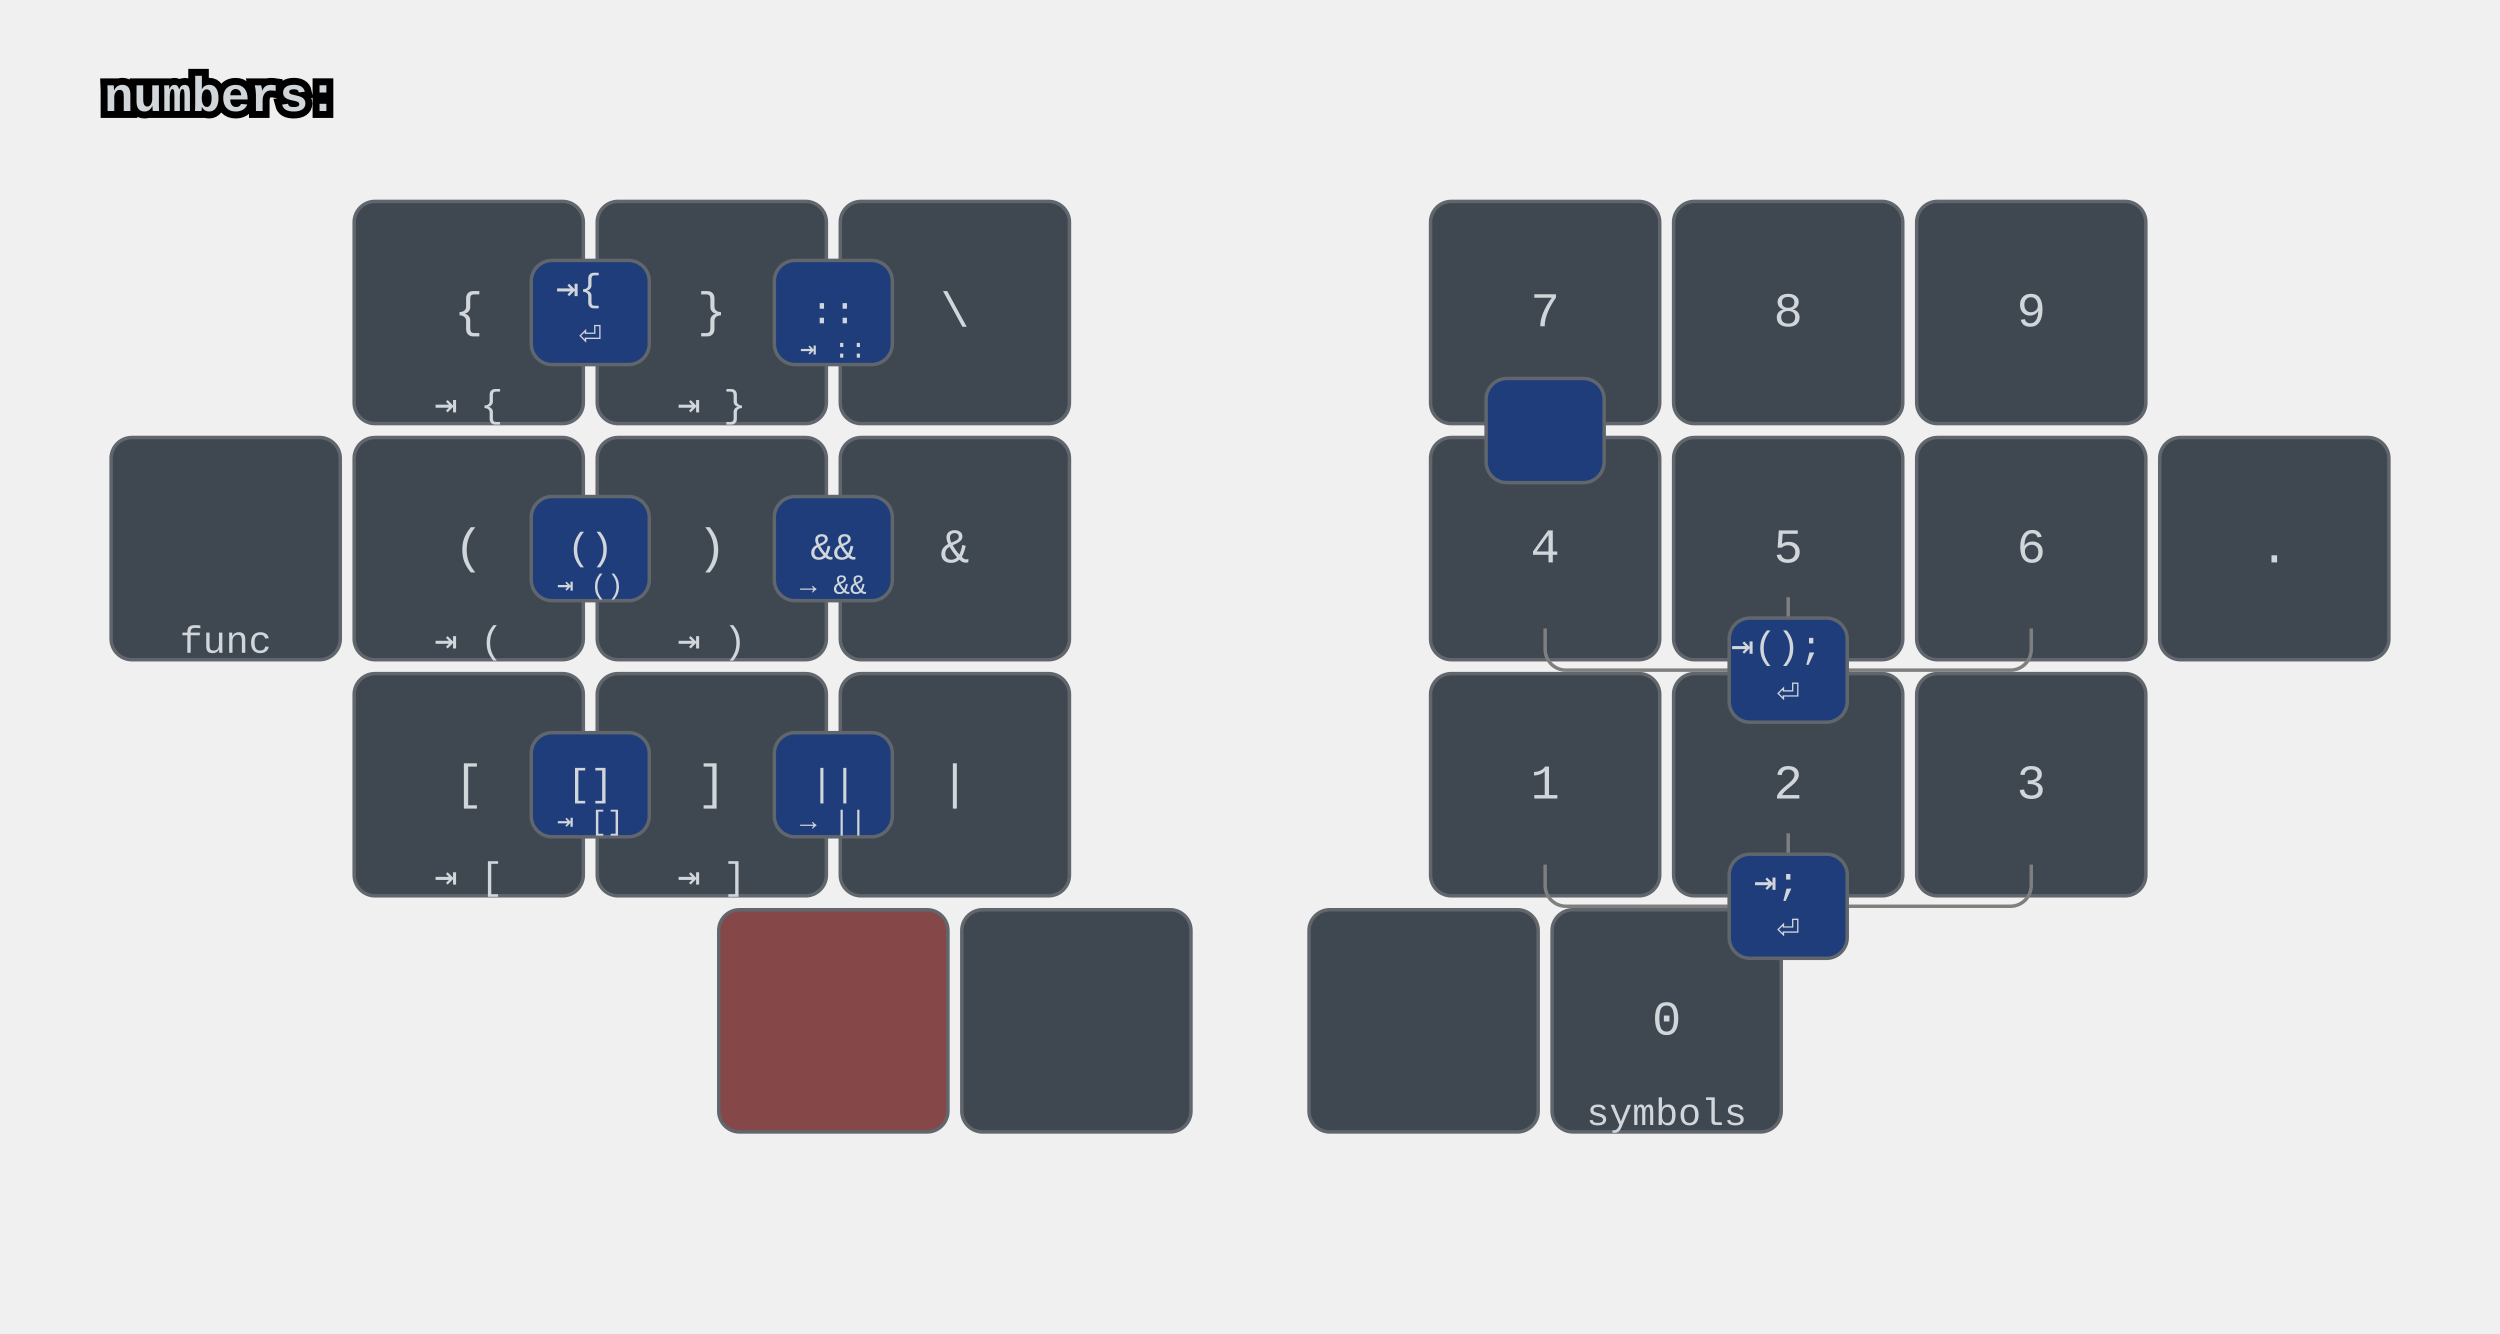
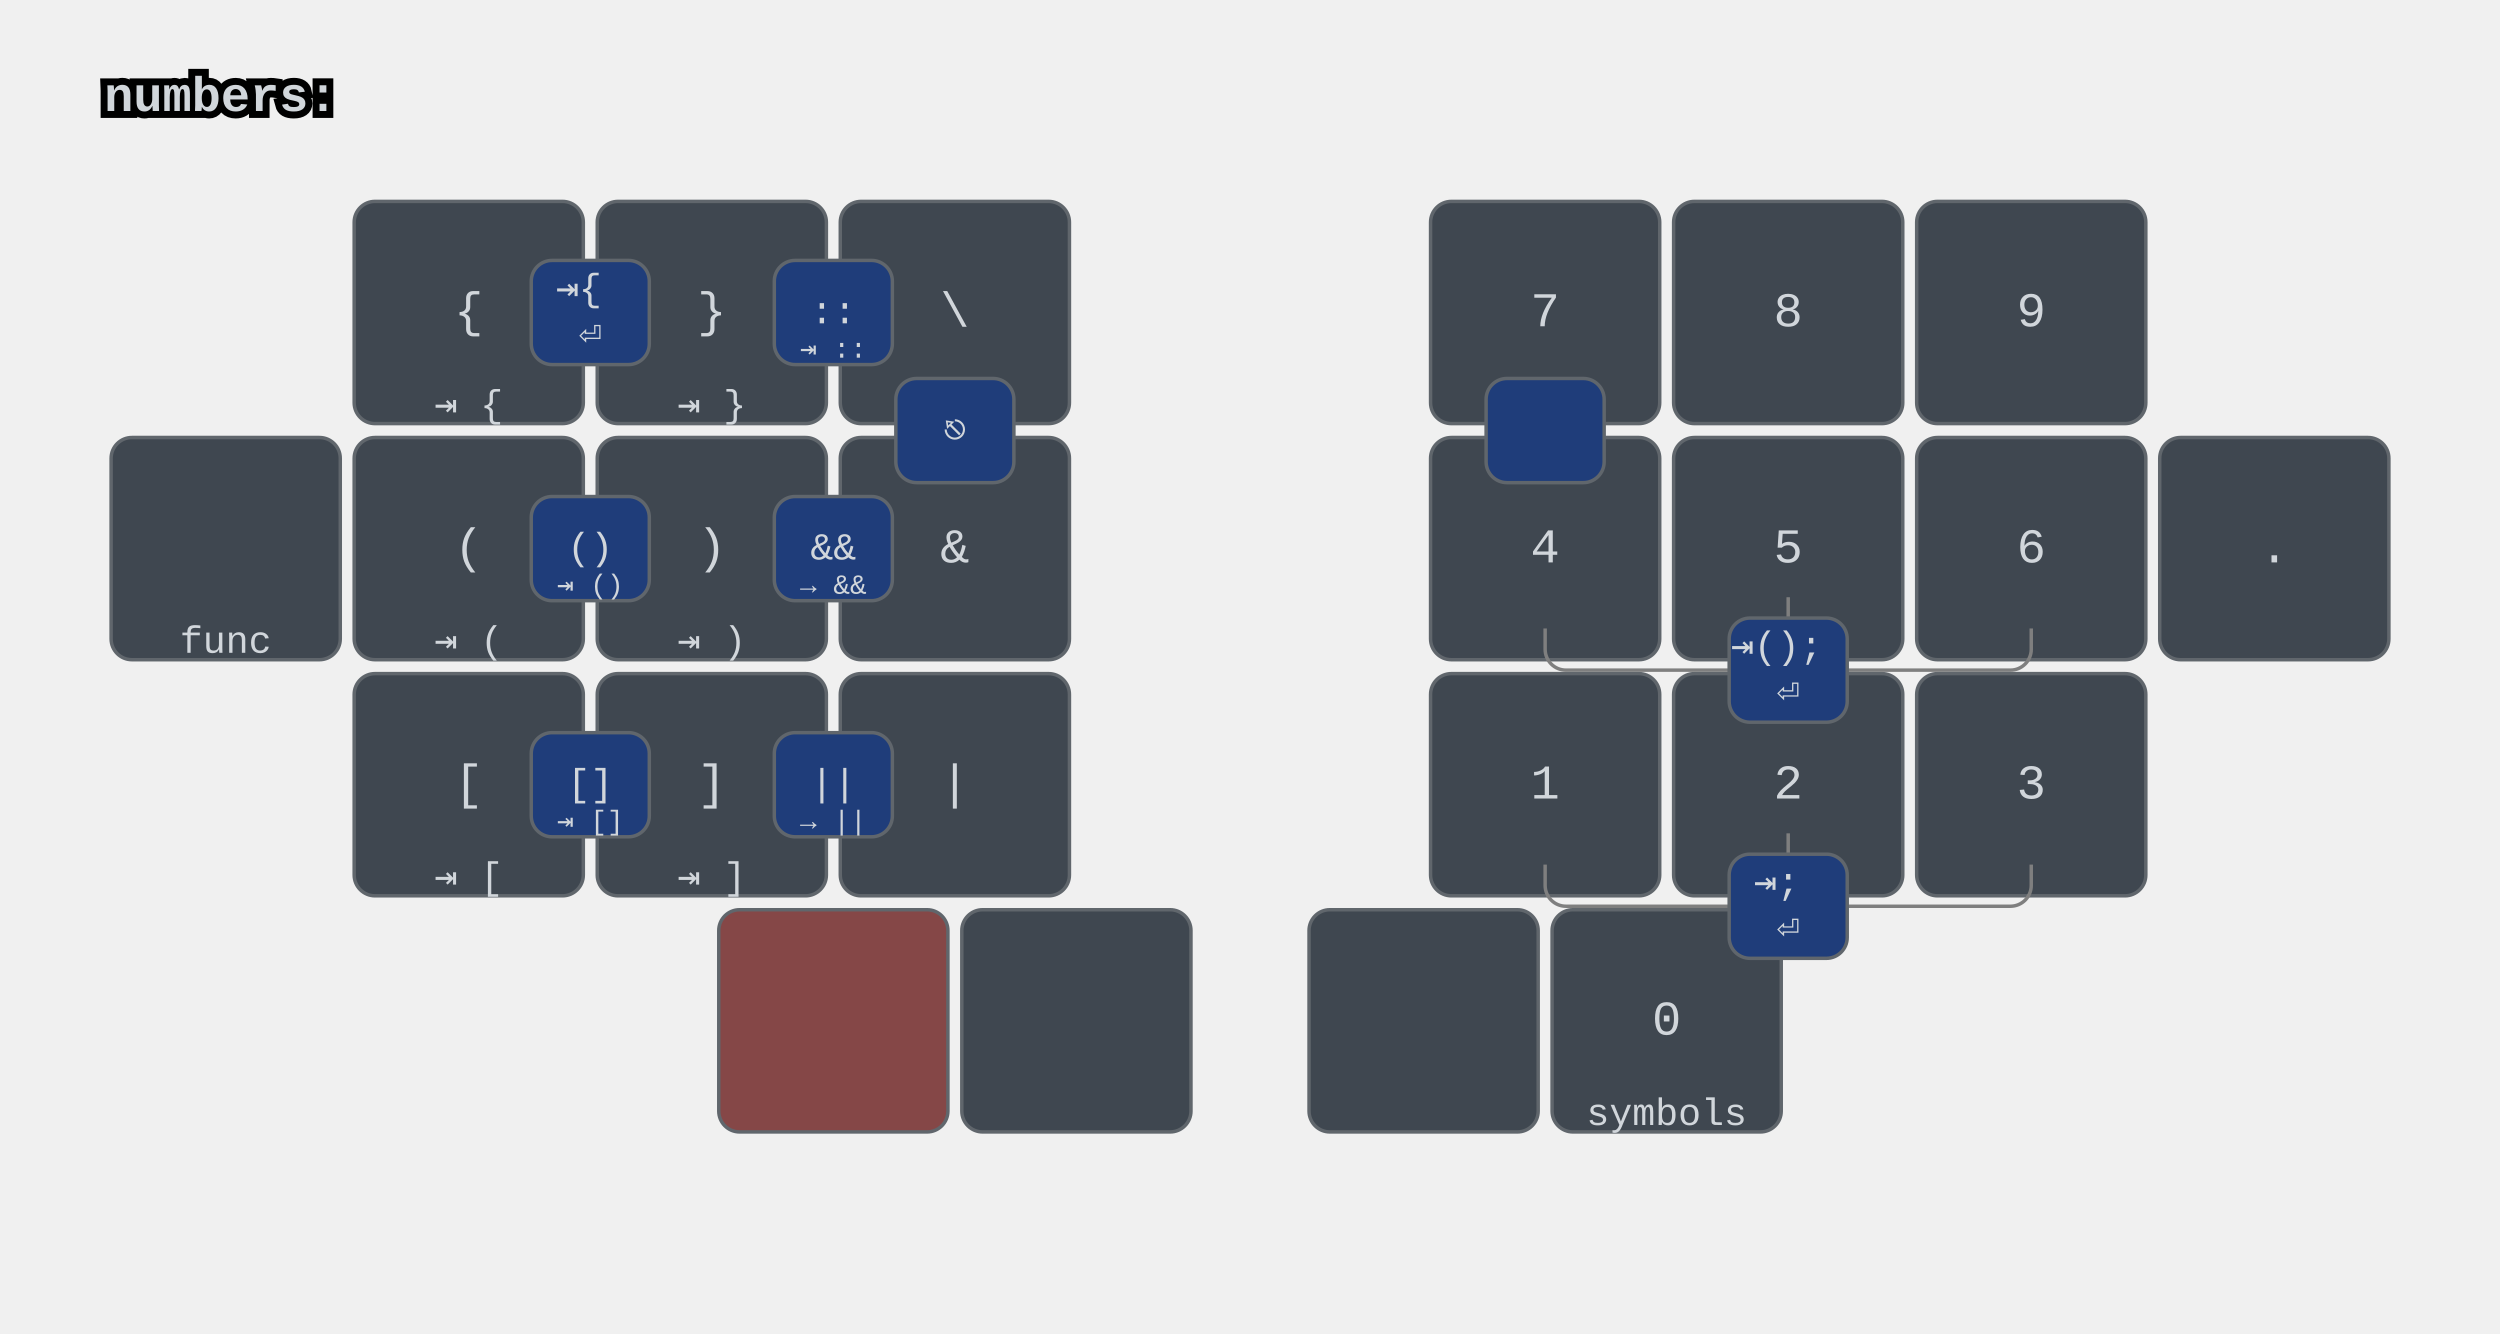
<svg xmlns="http://www.w3.org/2000/svg" xmlns:xlink="http://www.w3.org/1999/xlink" width="720" height="384" viewBox="0 0 720 384" class="keymap">
  <defs>/* start glyphs */
<svg id="mdi:apple-keyboard-command">
      <svg id="mdi-apple-keyboard-command" viewBox="0 0 24 24">
        <path d="M6,2A4,4 0 0,1 10,6V8H14V6A4,4 0 0,1 18,2A4,4 0 0,1 22,6A4,4 0 0,1 18,10H16V14H18A4,4 0 0,1 22,18A4,4 0 0,1 18,22A4,4 0 0,1 14,18V16H10V18A4,4 0 0,1 6,22A4,4 0 0,1 2,18A4,4 0 0,1 6,14H8V10H6A4,4 0 0,1 2,6A4,4 0 0,1 6,2M16,18A2,2 0 0,0 18,20A2,2 0 0,0 20,18A2,2 0 0,0 18,16H16V18M14,10H10V14H14V10M6,16A2,2 0 0,0 4,18A2,2 0 0,0 6,20A2,2 0 0,0 8,18V16H6M8,6A2,2 0 0,0 6,4A2,2 0 0,0 4,6A2,2 0 0,0 6,8H8V6M18,8A2,2 0 0,0 20,6A2,2 0 0,0 18,4A2,2 0 0,0 16,6V8H18Z" />
      </svg>
    </svg>
    <svg id="mdi:apple-keyboard-control">
      <svg id="mdi-apple-keyboard-control" viewBox="0 0 24 24">
        <path d="M19.78,11.78L18.36,13.19L12,6.83L5.64,13.19L4.22,11.78L12,4L19.78,11.78Z" />
      </svg>
    </svg>
    <svg id="mdi:apple-keyboard-option">
      <svg id="mdi-apple-keyboard-option" viewBox="0 0 24 24">
        <path d="M3,4H9.11L16.15,18H21V20H14.88L7.84,6H3V4M14,4H21V6H14V4Z" />
      </svg>
    </svg>
    <svg id="mdi:apple-keyboard-shift">
      <svg id="mdi-apple-keyboard-shift" viewBox="0 0 24 24">
        <path d="M15,18V12H17.17L12,6.83L6.83,12H9V18H15M12,4L22,14H17V20H7V14H2L12,4Z" />
      </svg>
    </svg>
    <svg id="mdi:arrow-down">
      <svg id="mdi-arrow-down" viewBox="0 0 24 24">
        <path d="M11,4H13V16L18.5,10.5L19.92,11.92L12,19.84L4.08,11.92L5.5,10.5L11,16V4Z" />
      </svg>
    </svg>
    <svg id="mdi:arrow-down-bold-outline">
      <svg id="mdi-arrow-down-bold-outline" viewBox="0 0 24 24">
        <path d="M22,11L12,21L2,11H8V3H16V11H22M12,18L17,13H14V5H10V13H7L12,18Z" />
      </svg>
    </svg>
    <svg id="mdi:arrow-left">
      <svg id="mdi-arrow-left" viewBox="0 0 24 24">
        <path d="M20,11V13H8L13.5,18.5L12.08,19.92L4.16,12L12.08,4.08L13.5,5.5L8,11H20Z" />
      </svg>
    </svg>
    <svg id="mdi:arrow-right">
      <svg id="mdi-arrow-right" viewBox="0 0 24 24">
        <path d="M4,11V13H16L10.5,18.5L11.92,19.92L19.84,12L11.92,4.08L10.5,5.5L16,11H4Z" />
      </svg>
    </svg>
    <svg id="mdi:arrow-up">
      <svg id="mdi-arrow-up" viewBox="0 0 24 24">
        <path d="M13,20H11V8L5.5,13.5L4.08,12.08L12,4.16L19.92,12.08L18.5,13.5L13,8V20Z" />
      </svg>
    </svg>
    <svg id="mdi:arrow-up-bold-outline">
      <svg id="mdi-arrow-up-bold-outline" viewBox="0 0 24 24">
        <path d="M16,13V21H8V13H2L12,3L22,13H16M7,11H10V19H14V11H17L12,6L7,11Z" />
      </svg>
    </svg>
    <svg id="mdi:backspace-outline">
      <svg id="mdi-backspace-outline" viewBox="0 0 24 24">
        <path d="M19,15.59L17.59,17L14,13.41L10.41,17L9,15.59L12.59,12L9,8.41L10.41,7L14,10.59L17.59,7L19,8.41L15.41,12L19,15.59M22,3A2,2 0 0,1 24,5V19A2,2 0 0,1 22,21H7C6.31,21 5.77,20.64 5.41,20.11L0,12L5.41,3.88C5.77,3.35 6.31,3 7,3H22M22,5H7L2.28,12L7,19H22V5Z" />
      </svg>
    </svg>
    <svg id="mdi:backspace-reverse-outline">
      <svg id="mdi-backspace-reverse-outline" viewBox="0 0 24 24">
        <path d="M5,15.59L6.41,17L10,13.41L13.59,17L15,15.59L11.41,12L15,8.41L13.59,7L10,10.59L6.41,7L5,8.41L8.59,12L5,15.59M2,3A2,2 0 0,0 0,5V19A2,2 0 0,0 2,21H17C17.69,21 18.23,20.64 18.59,20.11L24,12L18.59,3.88C18.23,3.35 17.69,3 17,3H2M2,5H17L21.72,12L17,19H2V5Z" />
      </svg>
    </svg>
    <svg id="mdi:bluetooth">
      <svg id="mdi-bluetooth" viewBox="0 0 24 24">
        <path d="M14.88,16.29L13,18.17V14.41M13,5.83L14.88,7.71L13,9.58M17.71,7.71L12,2H11V9.58L6.41,5L5,6.41L10.59,12L5,17.58L6.41,19L11,14.41V22H12L17.71,16.29L13.41,12L17.71,7.71Z" />
      </svg>
    </svg>
    <svg id="mdi:bluetooth-off">
      <svg id="mdi-bluetooth-off" viewBox="0 0 24 24">
        <path d="M13,5.83L14.88,7.71L13.28,9.31L14.69,10.72L17.71,7.7L12,2H11V7.03L13,9.03M5.41,4L4,5.41L10.59,12L5,17.59L6.41,19L11,14.41V22H12L16.29,17.71L18.59,20L20,18.59M13,18.17V14.41L14.88,16.29" />
      </svg>
    </svg>
    <svg id="mdi:camera">
      <svg id="mdi-camera" viewBox="0 0 24 24">
        <path d="M4,4H7L9,2H15L17,4H20A2,2 0 0,1 22,6V18A2,2 0 0,1 20,20H4A2,2 0 0,1 2,18V6A2,2 0 0,1 4,4M12,7A5,5 0 0,0 7,12A5,5 0 0,0 12,17A5,5 0 0,0 17,12A5,5 0 0,0 12,7M12,9A3,3 0 0,1 15,12A3,3 0 0,1 12,15A3,3 0 0,1 9,12A3,3 0 0,1 12,9Z" />
      </svg>
    </svg>
    <svg id="mdi:close">
      <svg id="mdi-close" viewBox="0 0 24 24">
        <path d="M19,6.41L17.59,5L12,10.59L6.41,5L5,6.41L10.59,12L5,17.59L6.41,19L12,13.41L17.59,19L19,17.59L13.41,12L19,6.41Z" />
      </svg>
    </svg>
    <svg id="mdi:console">
      <svg id="mdi-console" viewBox="0 0 24 24">
        <path d="M20,19V7H4V19H20M20,3A2,2 0 0,1 22,5V19A2,2 0 0,1 20,21H4A2,2 0 0,1 2,19V5C2,3.89 2.9,3 4,3H20M13,17V15H18V17H13M9.58,13L5.57,9H8.4L11.7,12.3C12.09,12.69 12.09,13.33 11.7,13.72L8.42,17H5.59L9.58,13Z" />
      </svg>
    </svg>
    <svg id="mdi:debug-step-into">
      <svg id="mdi-debug-step-into" viewBox="0 0 24 24">
        <path d="M12,22A2,2 0 0,1 10,20A2,2 0 0,1 12,18A2,2 0 0,1 14,20A2,2 0 0,1 12,22M13,2V13L17.5,8.5L18.92,9.92L12,16.84L5.08,9.92L6.5,8.5L11,13V2H13Z" />
      </svg>
    </svg>
    <svg id="mdi:debug-step-out">
      <svg id="mdi-debug-step-out" viewBox="0 0 24 24">
        <path d="M12,22A2,2 0 0,1 10,20A2,2 0 0,1 12,18A2,2 0 0,1 14,20A2,2 0 0,1 12,22M13,16H11V6L6.5,10.5L5.08,9.08L12,2.16L18.92,9.08L17.5,10.5L13,6V16Z" />
      </svg>
    </svg>
    <svg id="mdi:debug-step-over">
      <svg id="mdi-debug-step-over" viewBox="0 0 24 24">
        <path d="M12,14A2,2 0 0,1 14,16A2,2 0 0,1 12,18A2,2 0 0,1 10,16A2,2 0 0,1 12,14M23.46,8.86L21.87,15.75L15,14.16L18.8,11.78C17.39,9.5 14.87,8 12,8C8.05,8 4.77,10.86 4.12,14.63L2.15,14.28C2.96,9.58 7.06,6 12,6C15.58,6 18.73,7.89 20.5,10.72L23.46,8.86Z" />
      </svg>
    </svg>
    <svg id="mdi:delete">
      <svg id="mdi-delete" viewBox="0 0 24 24">
        <path d="M19,4H15.5L14.5,3H9.5L8.5,4H5V6H19M6,19A2,2 0 0,0 8,21H16A2,2 0 0,0 18,19V7H6V19Z" />
      </svg>
    </svg>
    <svg id="mdi:file-tree">
      <svg id="mdi-file-tree" viewBox="0 0 24 24">
        <path d="M3,3H9V7H3V3M15,10H21V14H15V10M15,17H21V21H15V17M13,13H7V18H13V20H7L5,20V9H7V11H13V13Z" />
      </svg>
    </svg>
    <svg id="mdi:flash">
      <svg id="mdi-flash" viewBox="0 0 24 24">
        <path d="M7,2V13H10V22L17,10H13L17,2H7Z" />
      </svg>
    </svg>
    <svg id="mdi:folder-open">
      <svg id="mdi-folder-open" viewBox="0 0 24 24">
        <path d="M19,20H4C2.89,20 2,19.1 2,18V6C2,4.89 2.89,4 4,4H10L12,6H19A2,2 0 0,1 21,8H21L4,8V18L6.14,10H23.21L20.93,18.5C20.7,19.37 19.92,20 19,20Z" />
      </svg>
    </svg>
    <svg id="mdi:format-horizontal-align-left">
      <svg id="mdi-format-horizontal-align-left" viewBox="0 0 24 24">
        <path d="M11,16V13H21V11H11V8L7,12L11,16M3,20H5V4H3V20Z" />
      </svg>
    </svg>
    <svg id="mdi:format-horizontal-align-right">
      <svg id="mdi-format-horizontal-align-right" viewBox="0 0 24 24">
        <path d="M13,8V11H3V13H13V16L17,12L13,8M19,20H21V4H19V20Z" />
      </svg>
    </svg>
    <svg id="mdi:keyboard-return">
      <svg id="mdi-keyboard-return" viewBox="0 0 24 24">
        <path d="M19,7V11H5.83L9.41,7.41L8,6L2,12L8,18L9.41,16.58L5.83,13H21V7H19Z" />
      </svg>
    </svg>
    <svg id="mdi:keyboard-space">
      <svg id="mdi-keyboard-space" viewBox="0 0 24 24">
        <path d="M3 15H5V19H19V15H21V19C21 20.1 20.1 21 19 21H5C3.9 21 3 20.1 3 19V15Z" />
      </svg>
    </svg>
    <svg id="mdi:microphone">
      <svg id="mdi-microphone" viewBox="0 0 24 24">
        <path d="M12,2A3,3 0 0,1 15,5V11A3,3 0 0,1 12,14A3,3 0 0,1 9,11V5A3,3 0 0,1 12,2M19,11C19,14.53 16.39,17.44 13,17.93V21H11V17.93C7.61,17.44 5,14.53 5,11H7A5,5 0 0,0 12,16A5,5 0 0,0 17,11H19Z" />
      </svg>
    </svg>
    <svg id="mdi:play-pause">
      <svg id="mdi-play-pause" viewBox="0 0 24 24">
        <path d="M3,5V19L11,12M13,19H16V5H13M18,5V19H21V5" />
      </svg>
    </svg>
    <svg id="mdi:repeat">
      <svg id="mdi-repeat" viewBox="0 0 24 24">
        <path d="M17,17H7V14L3,18L7,22V19H19V13H17M7,7H17V10L21,6L17,2V5H5V11H7V7Z" />
      </svg>
    </svg>
    <svg id="mdi:restart">
      <svg id="mdi-restart" viewBox="0 0 24 24">
        <path d="M12,4C14.1,4 16.1,4.8 17.6,6.3C20.7,9.4 20.7,14.5 17.6,17.6C15.8,19.5 13.3,20.2 10.9,19.9L11.4,17.9C13.1,18.1 14.9,17.5 16.2,16.2C18.5,13.9 18.5,10.1 16.2,7.7C15.1,6.6 13.5,6 12,6V10.6L7,5.6L12,0.6V4M6.3,17.6C3.7,15 3.3,11 5.1,7.9L6.6,9.4C5.5,11.6 5.9,14.4 7.8,16.2C8.3,16.7 8.9,17.1 9.6,17.4L9,19.4C8,19 7.1,18.4 6.3,17.6Z" />
      </svg>
    </svg>
    <svg id="mdi:skip-backward">
      <svg id="mdi-skip-backward" viewBox="0 0 24 24">
        <path d="M20,5V19L13,12M6,5V19H4V5M13,5V19L6,12" />
      </svg>
    </svg>
    <svg id="mdi:skip-forward">
      <svg id="mdi-skip-forward" viewBox="0 0 24 24">
        <path d="M4,5V19L11,12M18,5V19H20V5M11,5V19L18,12" />
      </svg>
    </svg>
    <svg id="mdi:volume-high">
      <svg id="mdi-volume-high" viewBox="0 0 24 24">
        <path d="M14,3.23V5.29C16.89,6.15 19,8.83 19,12C19,15.17 16.89,17.84 14,18.7V20.77C18,19.86 21,16.28 21,12C21,7.72 18,4.14 14,3.23M16.5,12C16.5,10.23 15.5,8.71 14,7.97V16C15.5,15.29 16.5,13.76 16.5,12M3,9V15H7L12,20V4L7,9H3Z" />
      </svg>
    </svg>
    <svg id="mdi:volume-medium">
      <svg id="mdi-volume-medium" viewBox="0 0 24 24">
        <path d="M5,9V15H9L14,20V4L9,9M18.5,12C18.5,10.23 17.5,8.71 16,7.97V16C17.5,15.29 18.5,13.76 18.5,12Z" />
      </svg>
    </svg>
  </defs>/* end glyphs */
<style>/* inherit to force styles through use tags */
svg path {
    fill: inherit;
}

/* font and background color specifications */
svg.keymap {
    font-family: SFMono-Regular,Consolas,Liberation Mono,Menlo,monospace;
    font-size: 14px;
    font-kerning: normal;
    text-rendering: optimizeLegibility;
    fill: #24292e;
}

/* default key styling */
rect.key {
    fill: #f6f8fa;
}

rect.key, rect.combo {
    stroke: #c9cccf;
    stroke-width: 1;
}

/* default key side styling, only used is draw_key_sides is set */
rect.side {
    filter: brightness(90%);
}

/* color accent for combo boxes */
rect.combo, rect.combo-separate {
    fill: #cdf;
}

/* color accent for held keys */
rect.held, rect.combo.held {
    fill: #fdd;
}

/* color accent for ghost (optional) keys */
rect.ghost, rect.combo.ghost {
    stroke-dasharray: 4, 4;
    stroke-width: 2;
}

text {
    text-anchor: middle;
    dominant-baseline: middle;
}

/* styling for layer labels */
text.label {
    font-weight: bold;
    text-anchor: start;
    stroke: white;
    stroke-width: 4;
    paint-order: stroke;
}

/* styling for optional footer */
text.footer {
    text-anchor: end;
    dominant-baseline: auto;
    stroke: white;
    stroke-width: 4;
    paint-order: stroke;
}

/* styling for combo tap, and key non-tap label text */
text.combo, text.hold, text.shifted, text.left, text.right {
    font-size: 11px;
}

text.hold {
    text-anchor: middle;
    dominant-baseline: auto;
}

text.shifted {
    text-anchor: middle;
    dominant-baseline: hanging;
}

text.left {
    text-anchor: start;
}

text.right {
    text-anchor: end;
}

text.layer-activator {
    text-decoration: underline;
}

/* styling for hold/shifted label text in combo box */
text.combo.hold, text.combo.shifted, text.combo.left, text.combo.right {
    font-size: 8px;
}

/* lighter symbol for transparent keys */
text.trans {
    fill: #7b7e81;
}

/* styling for combo dendrons */
path.combo {
    stroke-width: 1;
    stroke: gray;
    fill: none;
}

/* Start Tabler Icons Cleanup */
/* cannot use height/width with glyphs */
.icon-tabler &gt; path {
    fill: inherit;
    stroke: inherit;
    stroke-width: 2;
}
/* hide tabler's default box */
.icon-tabler &gt; path[stroke="none"][fill="none"] {
    visibility: hidden;
}
/* End Tabler Icons Cleanup */

svg.keymap { fill: #d1d6db; }
rect.key { fill: #3f4750; }
rect.key, rect.combo { stroke: #60666c; }
rect.combo, rect.combo-separate { fill: #1f3d7a; }
rect.held, rect.combo.held { fill: #854747; }
text.label, text.footer { stroke: black; }
text.trans { fill: #7e8184; }
path.combo { stroke: #7f7f7f; }

rect.held.alternate { fill: #ffe6f2; }</style>
  <g transform="translate(30, 0)" class="layer-numbers">
    <text x="0" y="28" class="label" id="numbers">numbers:</text>
    <g transform="translate(0, 56)">
      <g transform="translate(105, 34)" class="key keypos-0">
        <rect rx="6" ry="6" x="-33" y="-32" width="66" height="64" class="key" />
        <text x="0" y="0" class="key tap">{</text>
        <text x="0" y="30" class="key hold">⇥ {</text>
      </g>
      <g transform="translate(175, 34)" class="key keypos-1">
        <rect rx="6" ry="6" x="-33" y="-32" width="66" height="64" class="key" />
        <text x="0" y="0" class="key tap">}</text>
        <text x="0" y="30" class="key hold">⇥ }</text>
      </g>
      <g transform="translate(245, 34)" class="key keypos-2">
        <rect rx="6" ry="6" x="-33" y="-32" width="66" height="64" class="key" />
        <text x="0" y="0" class="key tap">\</text>
      </g>
      <g transform="translate(415, 34)" class="key keypos-3">
        <rect rx="6" ry="6" x="-33" y="-32" width="66" height="64" class="key" />
        <text x="0" y="0" class="key tap">7</text>
      </g>
      <g transform="translate(485, 34)" class="key keypos-4">
        <rect rx="6" ry="6" x="-33" y="-32" width="66" height="64" class="key" />
        <text x="0" y="0" class="key tap">8</text>
      </g>
      <g transform="translate(555, 34)" class="key keypos-5">
        <rect rx="6" ry="6" x="-33" y="-32" width="66" height="64" class="key" />
        <text x="0" y="0" class="key tap">9</text>
      </g>
      <g transform="translate(35, 102)" class="key keypos-6">
        <rect rx="6" ry="6" x="-33" y="-32" width="66" height="64" class="key" />
        <text x="0" y="30" class="key hold">func</text>
      </g>
      <g transform="translate(105, 102)" class="key keypos-7">
        <rect rx="6" ry="6" x="-33" y="-32" width="66" height="64" class="key" />
        <text x="0" y="0" class="key tap">(</text>
        <text x="0" y="30" class="key hold">⇥ (</text>
      </g>
      <g transform="translate(175, 102)" class="key keypos-8">
        <rect rx="6" ry="6" x="-33" y="-32" width="66" height="64" class="key" />
        <text x="0" y="0" class="key tap">)</text>
        <text x="0" y="30" class="key hold">⇥ )</text>
      </g>
      <g transform="translate(245, 102)" class="key keypos-9">
        <rect rx="6" ry="6" x="-33" y="-32" width="66" height="64" class="key" />
        <text x="0" y="0" class="key tap">&amp;</text>
      </g>
      <g transform="translate(415, 102)" class="key keypos-10">
        <rect rx="6" ry="6" x="-33" y="-32" width="66" height="64" class="key" />
        <text x="0" y="0" class="key tap">4</text>
      </g>
      <g transform="translate(485, 102)" class="key keypos-11">
        <rect rx="6" ry="6" x="-33" y="-32" width="66" height="64" class="key" />
        <text x="0" y="0" class="key tap">5</text>
      </g>
      <g transform="translate(555, 102)" class="key keypos-12">
        <rect rx="6" ry="6" x="-33" y="-32" width="66" height="64" class="key" />
        <text x="0" y="0" class="key tap">6</text>
      </g>
      <g transform="translate(625, 102)" class="key keypos-13">
        <rect rx="6" ry="6" x="-33" y="-32" width="66" height="64" class="key" />
        <text x="0" y="0" class="key tap">.</text>
      </g>
      <g transform="translate(105, 170)" class="key keypos-14">
        <rect rx="6" ry="6" x="-33" y="-32" width="66" height="64" class="key" />
        <text x="0" y="0" class="key tap">[</text>
        <text x="0" y="30" class="key hold">⇥ [</text>
      </g>
      <g transform="translate(175, 170)" class="key keypos-15">
        <rect rx="6" ry="6" x="-33" y="-32" width="66" height="64" class="key" />
        <text x="0" y="0" class="key tap">]</text>
        <text x="0" y="30" class="key hold">⇥ ]</text>
      </g>
      <g transform="translate(245, 170)" class="key keypos-16">
        <rect rx="6" ry="6" x="-33" y="-32" width="66" height="64" class="key" />
        <text x="0" y="0" class="key tap">|</text>
      </g>
      <g transform="translate(415, 170)" class="key keypos-17">
        <rect rx="6" ry="6" x="-33" y="-32" width="66" height="64" class="key" />
        <text x="0" y="0" class="key tap">1</text>
      </g>
      <g transform="translate(485, 170)" class="key keypos-18">
        <rect rx="6" ry="6" x="-33" y="-32" width="66" height="64" class="key" />
        <text x="0" y="0" class="key tap">2</text>
      </g>
      <g transform="translate(555, 170)" class="key keypos-19">
        <rect rx="6" ry="6" x="-33" y="-32" width="66" height="64" class="key" />
        <text x="0" y="0" class="key tap">3</text>
      </g>
      <g transform="translate(210, 238)" class="key held keypos-20">
        <rect rx="6" ry="6" x="-33" y="-32" width="66" height="64" class="key held" />
      </g>
      <g transform="translate(280, 238)" class="key keypos-21">
        <rect rx="6" ry="6" x="-33" y="-32" width="66" height="64" class="key" />
      </g>
      <g transform="translate(380, 238)" class="key keypos-22">
        <rect rx="6" ry="6" x="-33" y="-32" width="66" height="64" class="key" />
        <use href="#mdi:keyboard-space" xlink:href="#mdi:keyboard-space" x="-7" y="-7" height="14" width="14.0" class="key tap glyph mdi:keyboard-space" />
      </g>
      <g transform="translate(450, 238)" class="key keypos-23">
        <rect rx="6" ry="6" x="-33" y="-32" width="66" height="64" class="key" />
        <text x="0" y="0" class="key tap">0</text>
        <text x="0" y="30" class="key hold">symbols</text>
      </g>
      <g class="combo combopos-0">
+         <rect rx="6" ry="6" x="228" y="53" width="34" height="30" class="combo" />
+         <text x="245" y="68" class="combo tap">⎋</text>
+       </g>
+       <g class="combo combopos-1">
        <rect rx="6" ry="6" x="398" y="53" width="34" height="30" class="combo" />
        <use href="#mdi:backspace-outline" xlink:href="#mdi:backspace-outline" x="408" y="61" height="14" width="14.0" class="combo tap glyph mdi:backspace-outline" />
      </g>
-       <g class="combo combopos-1">
+       <g class="combo combopos-2">
        <rect rx="6" ry="6" x="123" y="19" width="34" height="30" class="combo" />
        <text x="140" y="34" class="combo tap">
          <tspan x="140" dy="-0.6em">⇥{</tspan>
          <tspan x="140" dy="1.2em">⏎</tspan>
        </text>
      </g>
-       <g class="combo combopos-2">
+       <g class="combo combopos-3">
        <rect rx="6" ry="6" x="193" y="19" width="34" height="30" class="combo" />
        <text x="210" y="34" class="combo tap">::</text>
        <text x="210" y="47" class="combo hold">⇥ ::</text>
      </g>
-       <g class="combo combopos-3">
+       <g class="combo combopos-4">
        <rect rx="6" ry="6" x="123" y="155" width="34" height="30" class="combo" />
        <text x="140" y="170" class="combo tap">[]</text>
        <text x="140" y="183" class="combo hold">⇥ []</text>
      </g>
-       <g class="combo combopos-4">
+       <g class="combo combopos-5">
        <rect rx="6" ry="6" x="123" y="87" width="34" height="30" class="combo" />
        <text x="140" y="102" class="combo tap">()</text>
        <text x="140" y="115" class="combo hold">⇥ ()</text>
      </g>
-       <g class="combo combopos-5">
+       <g class="combo combopos-6">
        <rect rx="6" ry="6" x="193" y="87" width="34" height="30" class="combo" />
        <text x="210" y="102" class="combo tap">&amp;&amp;</text>
        <text x="210" y="115" class="combo hold">→ &amp;&amp;</text>
      </g>
-       <g class="combo combopos-6">
+       <g class="combo combopos-7">
        <rect rx="6" ry="6" x="193" y="155" width="34" height="30" class="combo" />
        <text x="210" y="170" class="combo tap">||</text>
        <text x="210" y="183" class="combo hold">→ ||</text>
      </g>
-       <g class="combo combopos-7">
+       <g class="combo combopos-8">
        <path d="M485,137 h-64 a6.0,6.0 0 0 1 -6.0,-6.0 v-6" class="combo" />
        <path d="M485,137 l0,-21" class="combo" />
        <path d="M485,137 h64 a6.0,6.0 0 0 0 6.0,-6.0 v-6" class="combo" />
        <rect rx="6" ry="6" x="468" y="122" width="34" height="30" class="combo" />
        <text x="485" y="137" class="combo tap">
          <tspan x="485" dy="-0.6em">⇥();</tspan>
          <tspan x="485" dy="1.2em">⏎</tspan>
        </text>
      </g>
-       <g class="combo combopos-8">
+       <g class="combo combopos-9">
        <path d="M485,205 h-64 a6.0,6.0 0 0 1 -6.0,-6.0 v-6" class="combo" />
        <path d="M485,205 l0,-21" class="combo" />
        <path d="M485,205 h64 a6.0,6.0 0 0 0 6.0,-6.0 v-6" class="combo" />
        <rect rx="6" ry="6" x="468" y="190" width="34" height="30" class="combo" />
        <text x="485" y="205" class="combo tap">
          <tspan x="485" dy="-0.6em">⇥;</tspan>
          <tspan x="485" dy="1.2em">⏎</tspan>
        </text>
      </g>
    </g>
  </g>
</svg>
